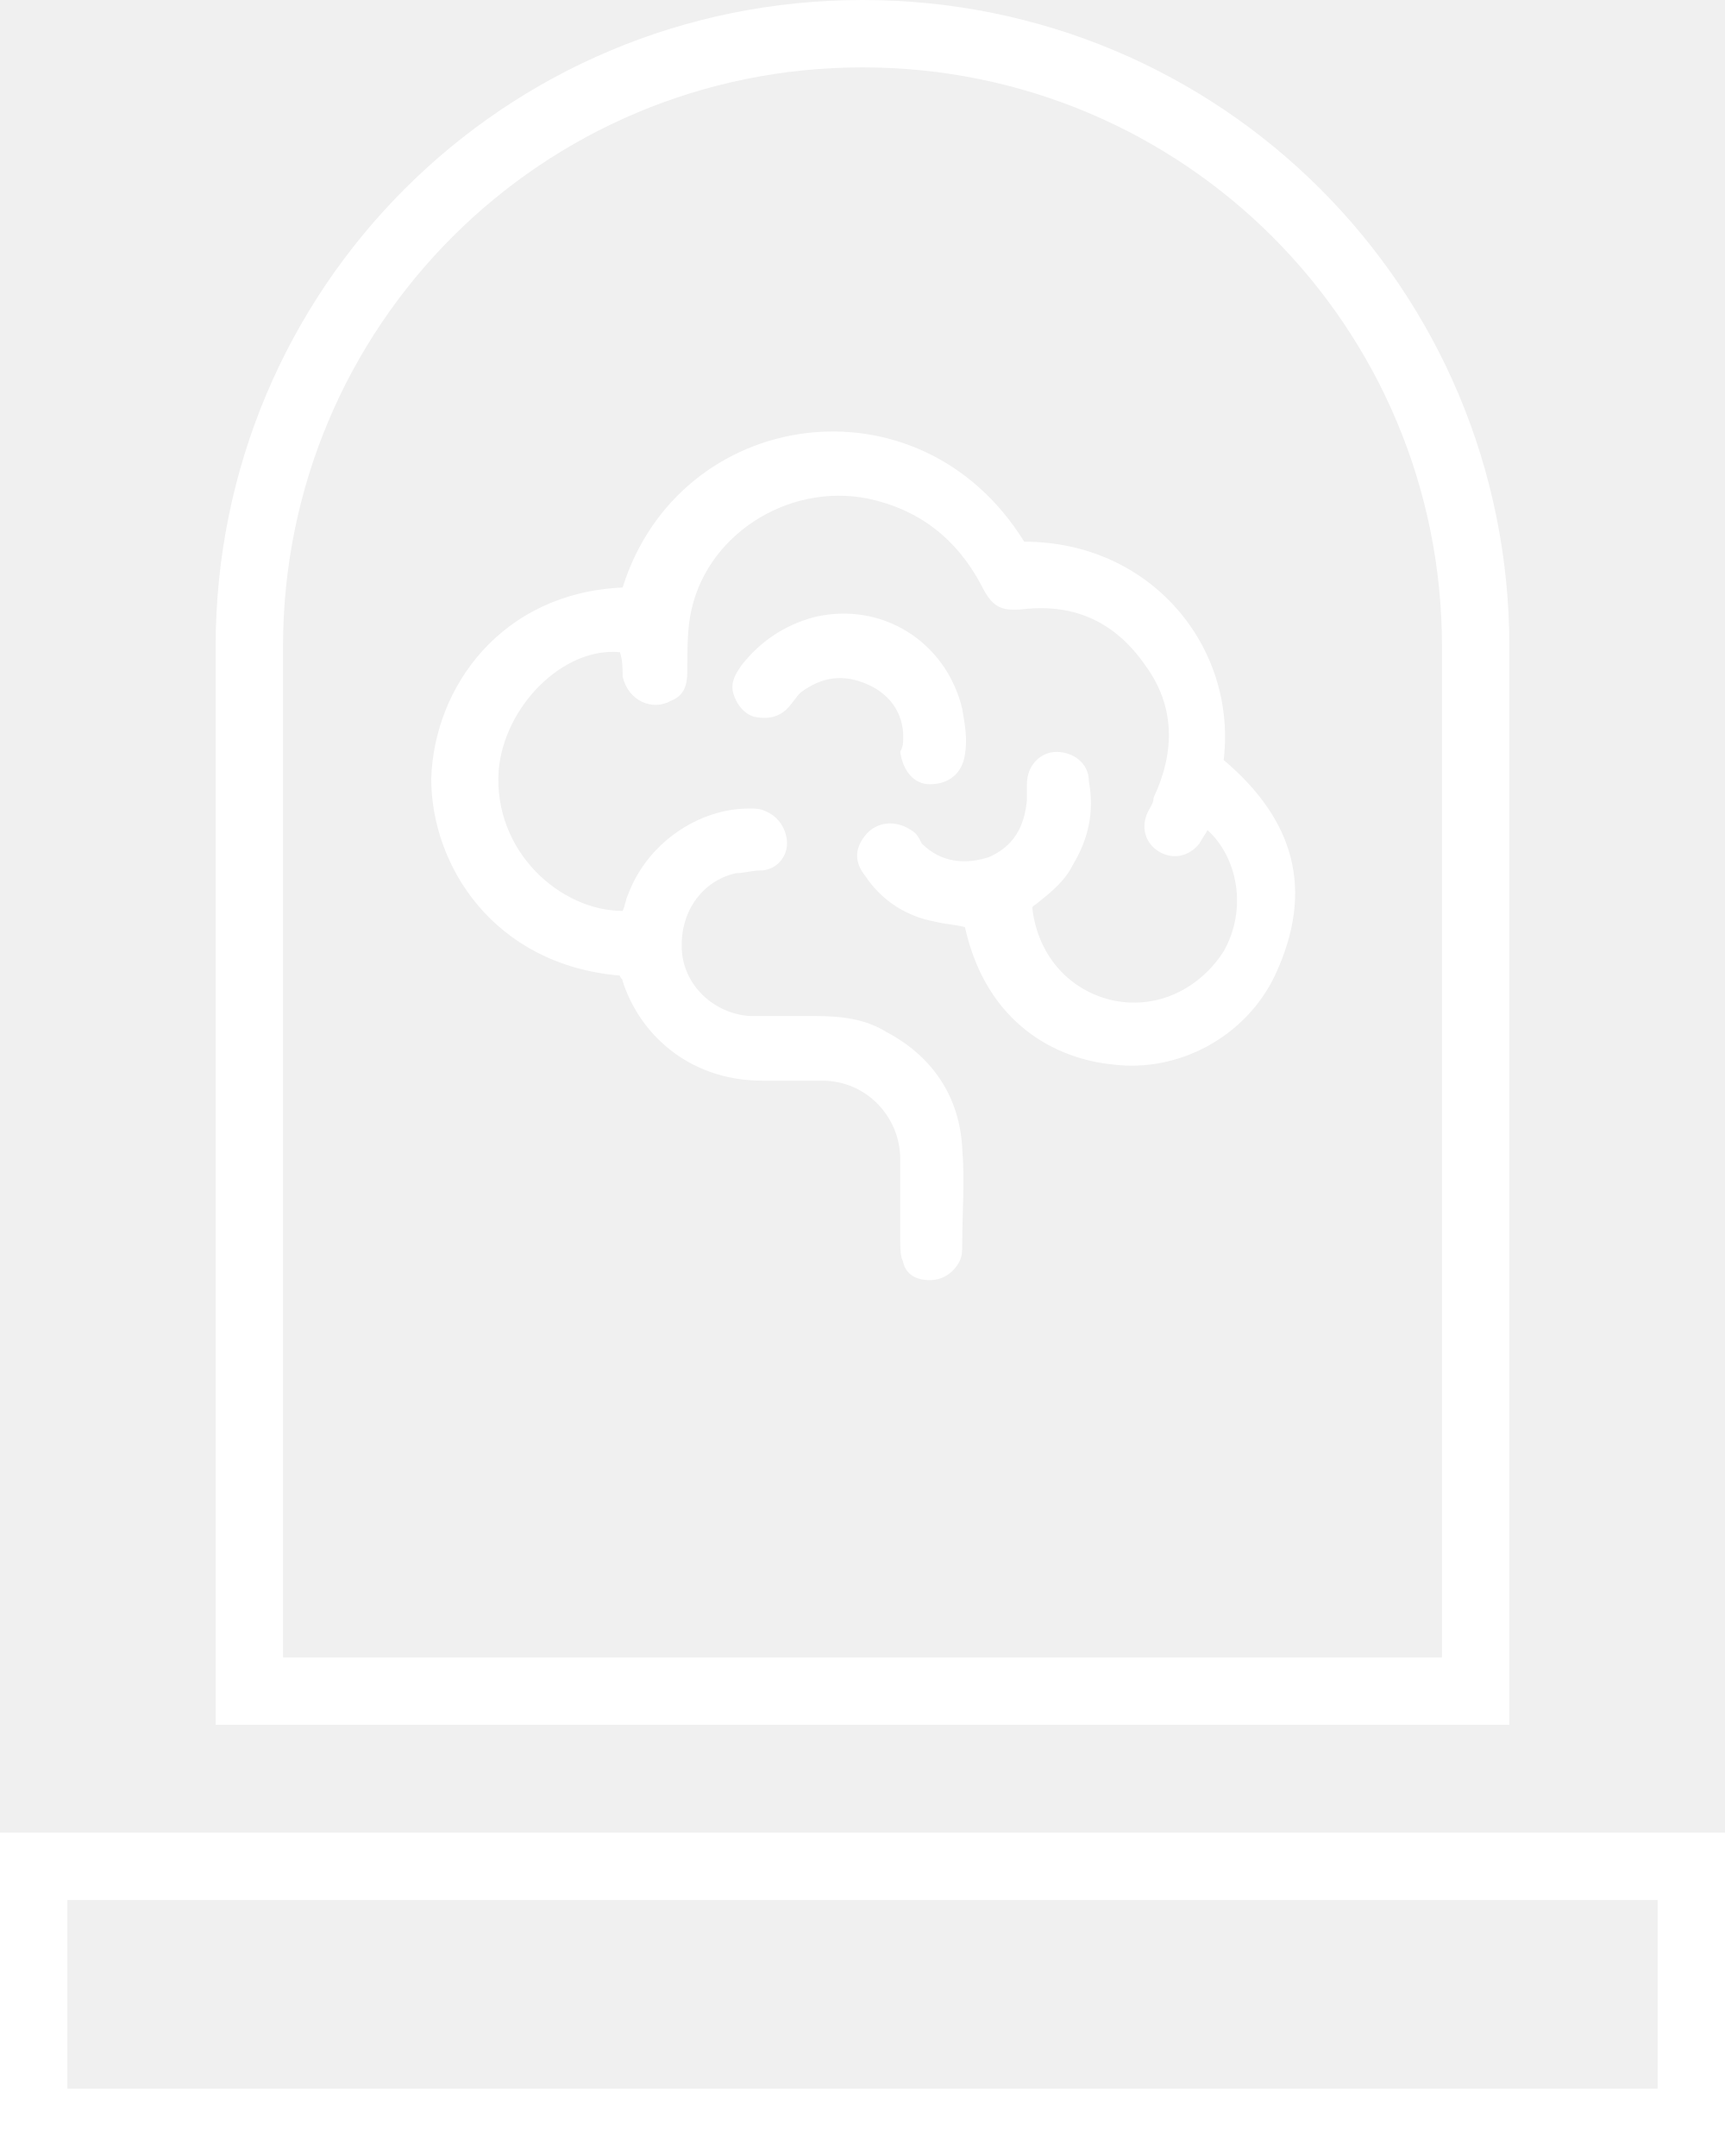
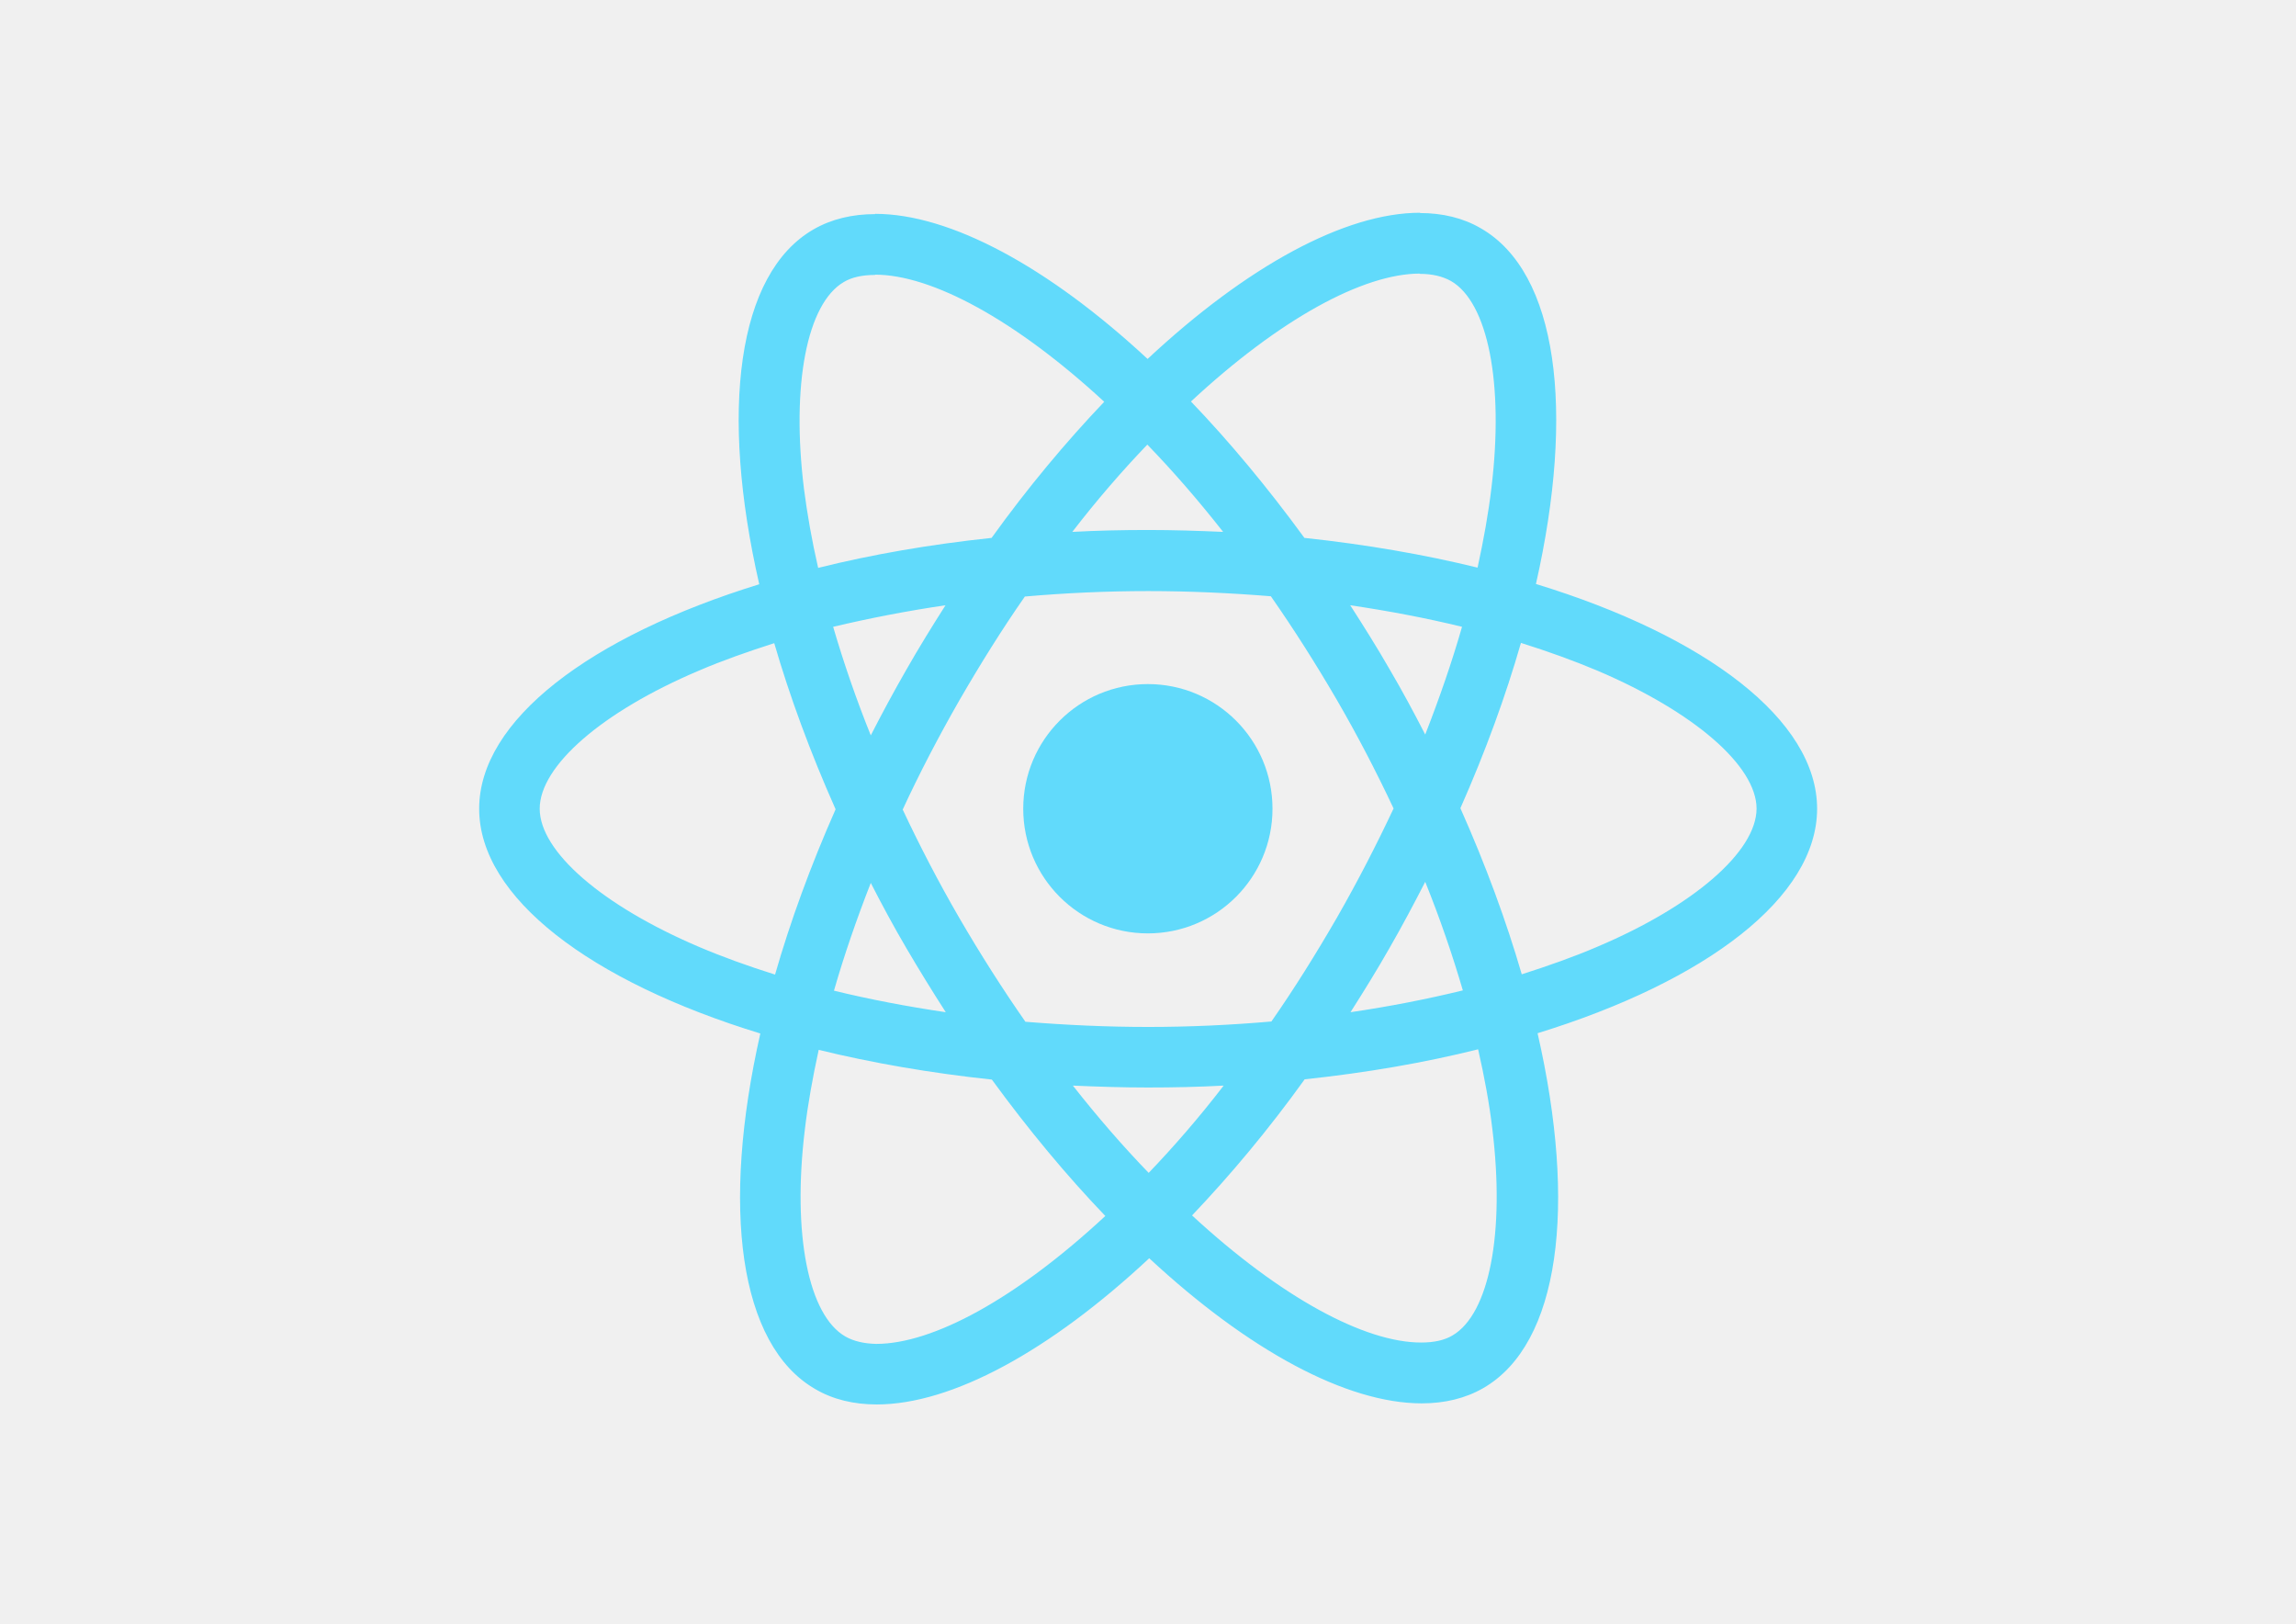
- <svg xmlns="http://www.w3.org/2000/svg" version="1.1" id="Layer_1" x="0px" y="0px" viewBox="0 0 64 80" style="enable-background:new 0 0 64 80;" xml:space="preserve">
-   <style type="text/css">
- 	.st0{fill:#FFFFFF;}
- </style>
-   <g>
-     <path class="st0" d="M32,2.5c11.9,0,21.5,9.6,21.5,21.5v37.5h-43V24C10.5,12.1,20.1,2.5,32,2.5 M32,0C18.7,0,8,10.7,8,24v40h48V24   C56,10.7,45.3,0,32,0L32,0z" />
-   </g>
-   <g>
-     <path class="st0" d="M61.5,70.5v7h-59v-7H61.5 M64,68H0v12h64V68L64,68z" />
-   </g>
-   <g>
-     <path class="st0" d="M38,20.1c4.7,0,7.9,3.9,7.4,8.1c2.6,2.2,3.4,4.8,1.9,8c-1.1,2.3-3.6,3.6-6,3.3c-2.1-0.2-4.7-1.5-5.5-5.1   c-0.4-0.1-0.7-0.1-1.1-0.2c-1.1-0.2-2-0.8-2.6-1.7c-0.4-0.5-0.4-1,0-1.5c0.4-0.5,1.1-0.6,1.7-0.2c0.2,0.1,0.3,0.3,0.4,0.5   c0.7,0.7,1.6,0.8,2.5,0.5c0.9-0.4,1.3-1.1,1.4-2.1c0-0.2,0-0.4,0-0.6c0-0.7,0.5-1.2,1.1-1.2c0.6,0,1.2,0.4,1.2,1.1   c0.2,1.1,0,2.1-0.6,3.1c-0.3,0.6-0.8,1-1.3,1.4c-0.1,0.1-0.2,0.1-0.2,0.2c0.2,1.7,1.3,3,2.9,3.4c1.7,0.4,3.3-0.4,4.2-1.8   c0.9-1.6,0.5-3.5-0.6-4.5c-0.1,0.2-0.2,0.3-0.3,0.5c-0.4,0.5-1,0.6-1.5,0.3c-0.5-0.3-0.7-0.9-0.4-1.5c0.1-0.2,0.2-0.3,0.2-0.5   c0.8-1.7,0.8-3.4-0.3-4.9c-1.1-1.6-2.6-2.3-4.5-2.1c-0.9,0.1-1.2-0.1-1.6-0.9c-0.9-1.7-2.3-2.8-4.2-3.2c-3-0.6-6.1,1.4-6.6,4.4   c-0.1,0.6-0.1,1.3-0.1,2c0,0.5-0.1,0.9-0.6,1.1c-0.7,0.4-1.6,0-1.8-0.9c0-0.3,0-0.6-0.1-0.9c-2.1-0.2-4.3,2-4.5,4.4   c-0.2,3,2.3,5.2,4.6,5.2c0.1-0.2,0.1-0.4,0.2-0.6c0.7-1.9,2.6-3.2,4.5-3.2c0.2,0,0.4,0,0.6,0.1c0.5,0.2,0.8,0.7,0.8,1.2   c0,0.5-0.4,1-1,1c-0.3,0-0.6,0.1-0.9,0.1c-1.3,0.3-2.1,1.5-2,2.9c0.1,1.3,1.2,2.3,2.5,2.4c0.8,0,1.6,0,2.4,0c1,0,1.9,0.1,2.7,0.6   c1.7,0.9,2.7,2.4,2.8,4.3c0.1,1.2,0,2.4,0,3.6c0,0.2,0,0.4-0.1,0.6c-0.2,0.4-0.6,0.7-1.1,0.7c-0.5,0-0.9-0.2-1-0.7   c-0.1-0.2-0.1-0.5-0.1-0.8c0-1,0-2,0-3c0-1.5-1.2-2.9-2.9-2.9c-0.7,0-1.5,0-2.2,0c-2.8,0-4.6-1.8-5.2-3.7c0-0.1-0.1-0.1-0.1-0.2   c-4.7-0.4-7-4.1-7-7.3c0.1-3.4,2.6-6.9,7.1-7.1C25.2,15.1,34.1,13.8,38,20.1z" />
-     <path class="st0" d="M33.5,27.6c0.1-1-0.4-1.8-1.3-2.2c-0.9-0.4-1.7-0.3-2.5,0.3c-0.2,0.2-0.3,0.4-0.5,0.6   c-0.3,0.3-0.7,0.4-1.2,0.3c-0.4-0.1-0.7-0.5-0.8-0.9c-0.1-0.4,0.1-0.7,0.3-1c0.7-0.9,1.6-1.5,2.7-1.8c2.5-0.6,4.9,0.9,5.5,3.4   c0.1,0.6,0.2,1.1,0.1,1.7c-0.1,0.7-0.6,1.1-1.3,1.1c-0.6,0-1-0.5-1.1-1.2C33.5,27.7,33.5,27.6,33.5,27.6z" />
+ <svg xmlns="http://www.w3.org/2000/svg" viewBox="0 0 841.9 595.3">
+   <g fill="#61DAFB">
+     <path d="M666.3 296.5c0-32.5-40.7-63.3-103.1-82.4 14.4-63.6 8-114.2-20.2-130.4-6.5-3.8-14.1-5.6-22.4-5.6v22.3c4.6 0 8.3.9 11.4 2.6 13.6 7.8 19.5 37.5 14.9 75.7-1.1 9.4-2.9 19.3-5.1 29.4-19.6-4.8-41-8.5-63.5-10.9-13.5-18.5-27.5-35.3-41.6-50 32.6-30.3 63.2-46.9 84-46.9V78c-27.5 0-63.5 19.6-99.9 53.6-36.4-33.8-72.4-53.2-99.9-53.2v22.3c20.7 0 51.4 16.5 84 46.6-14 14.7-28 31.4-41.3 49.9-22.6 2.4-44 6.1-63.6 11-2.3-10-4-19.7-5.2-29-4.7-38.2 1.1-67.9 14.6-75.8 3-1.8 6.9-2.6 11.5-2.6V78.5c-8.4 0-16 1.8-22.6 5.6-28.1 16.2-34.4 66.7-19.9 130.1-62.2 19.2-102.7 49.9-102.7 82.3 0 32.5 40.7 63.3 103.1 82.4-14.4 63.6-8 114.2 20.2 130.4 6.5 3.8 14.1 5.6 22.5 5.6 27.5 0 63.5-19.6 99.9-53.6 36.4 33.8 72.4 53.2 99.9 53.2 8.4 0 16-1.8 22.6-5.6 28.1-16.2 34.4-66.7 19.9-130.1 62-19.1 102.5-49.9 102.5-82.3zm-130.2-66.7c-3.7 12.9-8.3 26.2-13.5 39.5-4.1-8-8.4-16-13.1-24-4.6-8-9.5-15.8-14.4-23.4 14.2 2.1 27.9 4.7 41 7.9zm-45.8 106.5c-7.8 13.5-15.8 26.3-24.1 38.2-14.9 1.3-30 2-45.2 2-15.1 0-30.2-.7-45-1.9-8.3-11.9-16.4-24.6-24.2-38-7.6-13.1-14.5-26.4-20.8-39.8 6.2-13.4 13.2-26.8 20.7-39.9 7.8-13.5 15.8-26.3 24.1-38.2 14.9-1.3 30-2 45.2-2 15.1 0 30.2.7 45 1.9 8.3 11.9 16.4 24.6 24.2 38 7.6 13.1 14.5 26.4 20.8 39.8-6.3 13.4-13.2 26.8-20.7 39.9zm32.3-13c5.4 13.4 10 26.8 13.8 39.8-13.1 3.2-26.9 5.9-41.2 8 4.9-7.7 9.8-15.6 14.4-23.7 4.6-8 8.9-16.1 13-24.1zM421.2 430c-9.3-9.6-18.6-20.3-27.8-32 9 .4 18.2.7 27.5.7 9.4 0 18.7-.2 27.8-.7-9 11.7-18.3 22.4-27.5 32zm-74.4-58.9c-14.2-2.1-27.9-4.7-41-7.9 3.7-12.9 8.3-26.2 13.5-39.5 4.1 8 8.4 16 13.1 24 4.7 8 9.5 15.8 14.4 23.4zM420.7 163c9.3 9.6 18.6 20.3 27.8 32-9-.4-18.2-.7-27.5-.7-9.4 0-18.7.2-27.8.7 9-11.7 18.3-22.4 27.5-32zm-74 58.9c-4.9 7.7-9.8 15.6-14.4 23.7-4.6 8-8.9 16-13 24-5.4-13.4-10-26.8-13.8-39.8 13.1-3.1 26.9-5.8 41.2-7.9zm-90.5 125.2c-35.4-15.1-58.3-34.9-58.3-50.6 0-15.7 22.9-35.6 58.3-50.6 8.6-3.7 18-7 27.7-10.1 5.7 19.6 13.2 40 22.5 60.9-9.2 20.8-16.6 41.1-22.2 60.6-9.9-3.1-19.3-6.5-28-10.2zM310 490c-13.6-7.8-19.5-37.5-14.9-75.7 1.1-9.4 2.9-19.3 5.1-29.4 19.6 4.8 41 8.5 63.5 10.9 13.5 18.5 27.5 35.3 41.6 50-32.6 30.3-63.2 46.9-84 46.9-4.5-.1-8.3-1-11.3-2.7zm237.2-76.2c4.7 38.2-1.1 67.9-14.6 75.8-3 1.8-6.9 2.6-11.5 2.6-20.7 0-51.4-16.5-84-46.6 14-14.7 28-31.4 41.3-49.9 22.6-2.4 44-6.1 63.6-11 2.3 10.1 4.1 19.8 5.2 29.1zm38.5-66.7c-8.6 3.7-18 7-27.7 10.1-5.7-19.6-13.2-40-22.5-60.9 9.2-20.8 16.6-41.1 22.2-60.6 9.9 3.1 19.3 6.5 28.1 10.2 35.4 15.1 58.3 34.9 58.3 50.6-.1 15.7-23 35.6-58.4 50.6zM320.8 78.4z" />
+     <circle cx="420.9" cy="296.5" r="45.7" />
+     <path d="M520.5 78.1z" />
  </g>
</svg>
